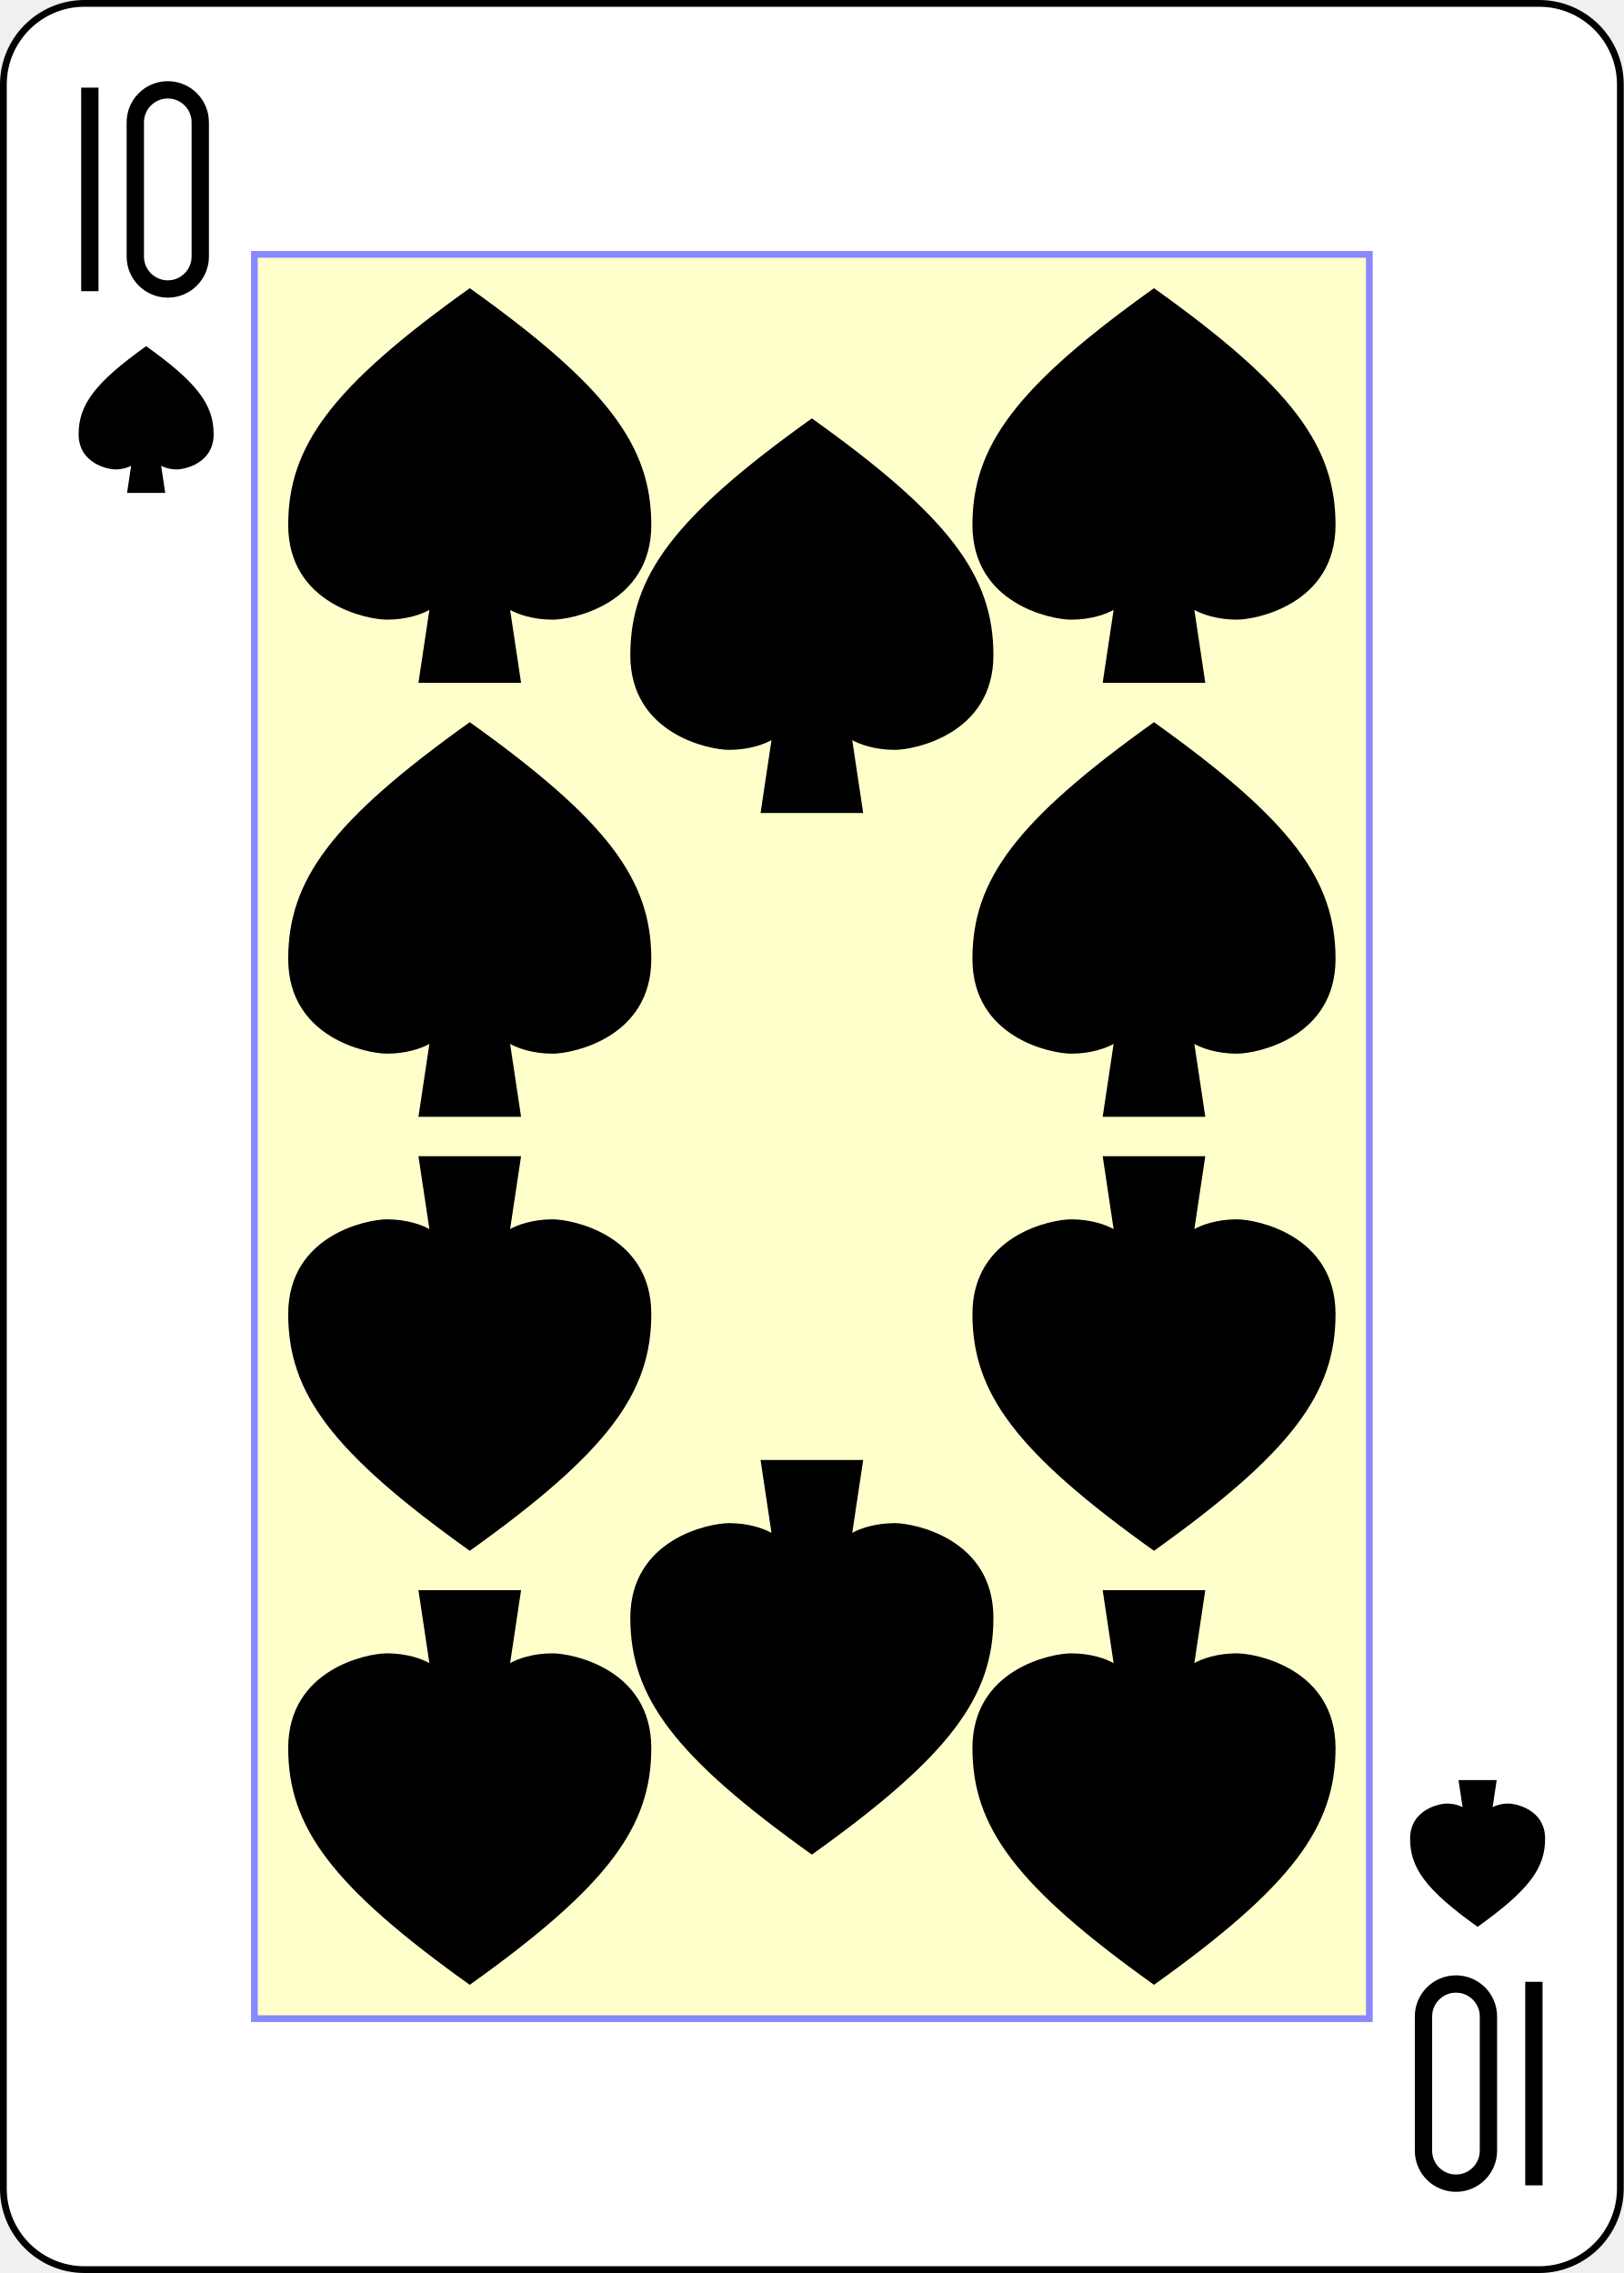
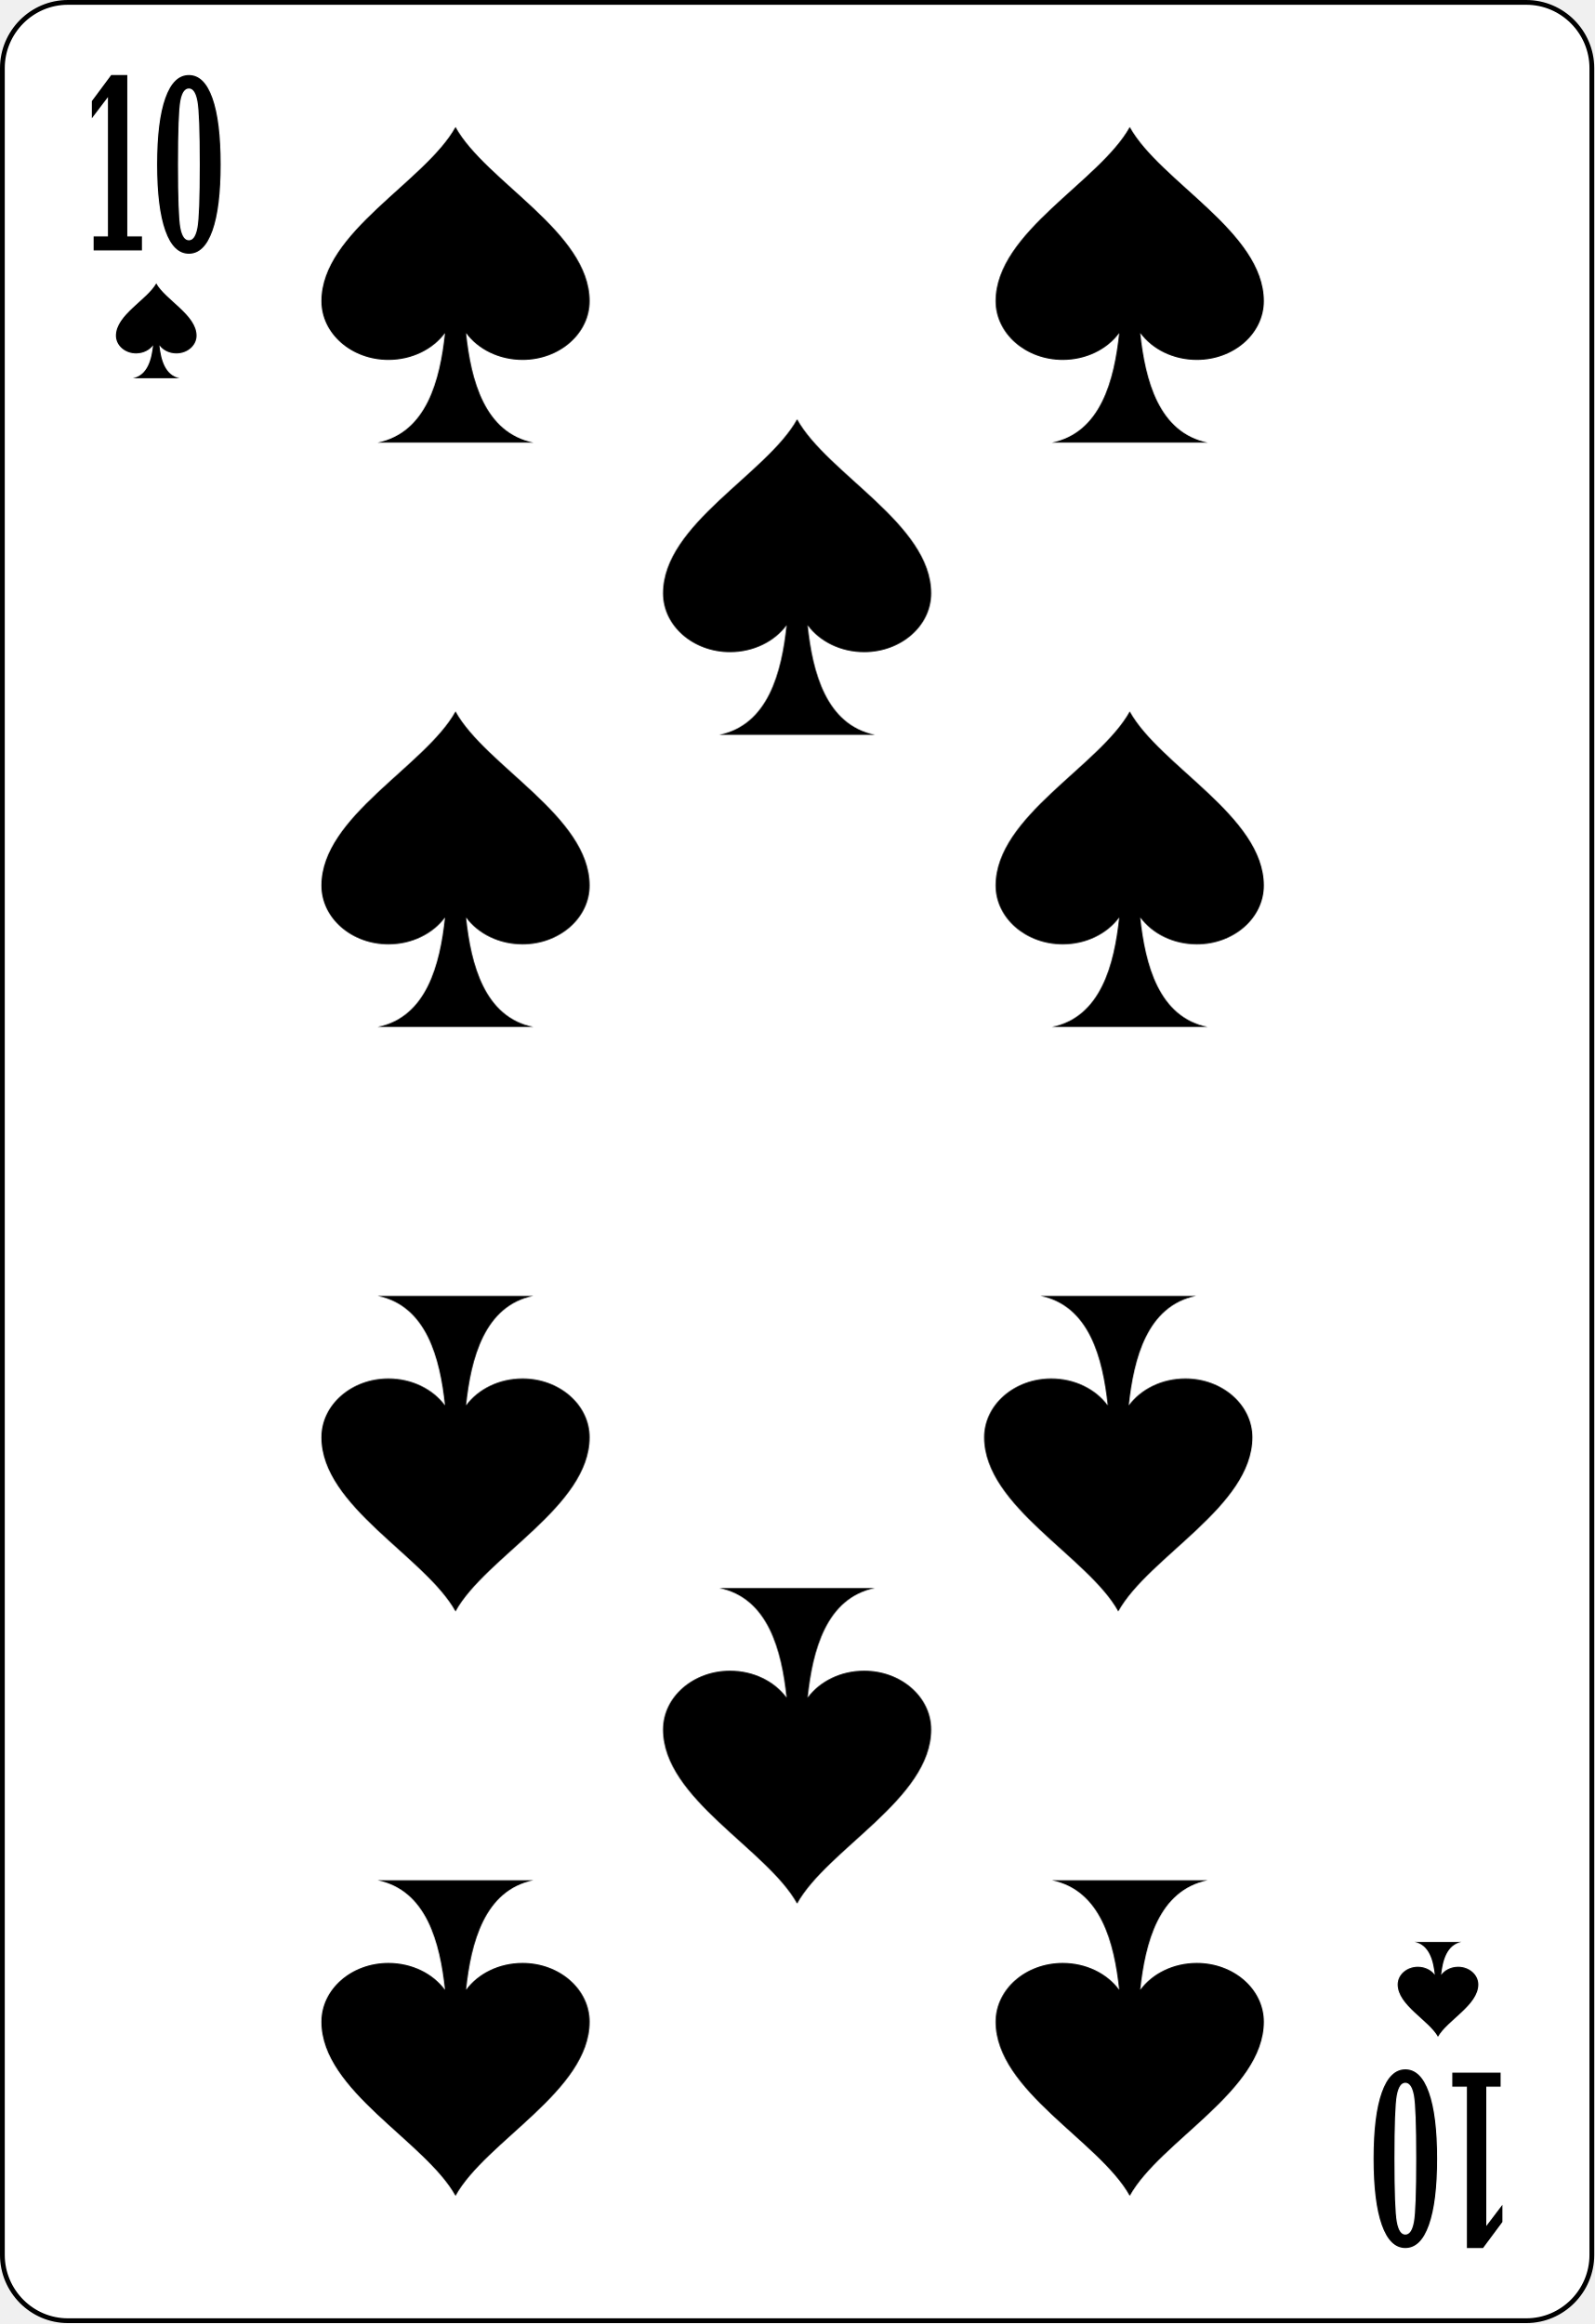
- <svg xmlns="http://www.w3.org/2000/svg" xmlns:xlink="http://www.w3.org/1999/xlink" class="card" face="TS" height="3.5in" preserveAspectRatio="none" viewBox="-120 -168 240 336" width="2.5in">
-   <symbol id="SST" viewBox="-600 -600 1200 1200" preserveAspectRatio="xMinYMid">
-     <path d="M0 -500C350 -250 460 -100 460 100C460 300 260 340 210 340C110 340 55 285 100 300L130 500L-130 500L-100 300C-55 285 -110 340 -210 340C-260 340 -460 300 -460 100C-460 -100 -350 -250 0 -500Z" fill="black" />
-   </symbol>
-   <symbol id="VST" viewBox="-500 -500 1000 1000" preserveAspectRatio="xMinYMid">
-     <path d="M-260 430L-260 -430M-50 0L-50 -310A150 150 0 0 1 250 -310L250 310A150 150 0 0 1 -50 310Z" stroke="black" stroke-width="80" stroke-linecap="square" stroke-miterlimit="1.5" fill="none" />
-   </symbol>
-   <defs>
-     <rect id="XST" width="164.8" height="260.8" x="-82.4" y="-130.4" />
-   </defs>
-   <rect width="239" height="335" x="-119.5" y="-167.5" rx="12" ry="12" fill="white" stroke="black" />
-   <use xlink:href="#XST" stroke="#88f" fill="#FFC" />
-   <use xlink:href="#VST" height="32" x="-114.4" y="-156" />
-   <use xlink:href="#SST" height="26.032" x="-111.416" y="-119" />
-   <use xlink:href="#SST" height="70" x="-85.567" y="-131.234" />
-   <use xlink:href="#SST" height="70" x="15.567" y="-131.234" />
-   <use xlink:href="#SST" height="70" x="-85.567" y="-67.078" />
-   <use xlink:href="#SST" height="70" x="15.567" y="-67.078" />
-   <use xlink:href="#SST" height="70" x="-35" y="-111.987" />
-   <g transform="rotate(180)">
-     <use xlink:href="#VST" height="32" x="-114.4" y="-156" />
-     <use xlink:href="#SST" height="26.032" x="-111.416" y="-119" />
-     <use xlink:href="#SST" height="70" x="-85.567" y="-131.234" />
-     <use xlink:href="#SST" height="70" x="15.567" y="-131.234" />
-     <use xlink:href="#SST" height="70" x="-85.567" y="-67.078" />
-     <use xlink:href="#SST" height="70" x="15.567" y="-67.078" />
-     <use xlink:href="#SST" height="70" x="-35" y="-111.987" />
+ <svg xmlns="http://www.w3.org/2000/svg" xmlns:xlink="http://www.w3.org/1999/xlink" width="208" height="303" viewBox="0 0 167.086 242.667" xml:space="preserve" id="svg2" version="1.0">
+   <defs id="defs88" />
+   <path id="path5" d="M 166.836,235.893 C 166.836,239.685 163.75,242.784 159.966,242.784 L 7.111,242.784 C 3.336,242.784 0.25,239.685 0.25,235.893 L 0.25,6.775 C 0.25,2.988 3.336,-0.116 7.111,-0.116 L 159.966,-0.116 C 163.75,-0.116 166.836,2.988 166.836,6.775 L 166.836,235.893 L 166.836,235.893 z " style="fill:#ffffff;fill-rule:nonzero;stroke:#000000;stroke-width:0.5;stroke-miterlimit:4" />
+   <g style="fill-rule:nonzero;stroke:none;stroke-miterlimit:4" id="g5885" transform="translate(-2.93176,-0.1274412)">
+     <path d="M 12.743,25.999 L 12.743,24.53 L 14.243,24.53 L 14.243,9.932 L 12.556,12.155 L 12.556,10.354 L 14.584,7.624 L 16.274,7.624 L 16.274,24.53 L 17.806,24.53 L 17.806,25.999 L 12.743,25.999 L 12.743,25.999 z " id="path5887" />
+     <path d="M 22.73,26.342 C 21.651,26.342 20.826,25.539 20.254,23.932 C 19.682,22.325 19.396,20.011 19.396,16.989 C 19.396,13.968 19.682,11.652 20.254,10.041 C 20.826,8.429 21.651,7.624 22.73,7.624 C 23.802,7.624 24.623,8.429 25.195,10.041 C 25.767,11.652 26.053,13.968 26.053,16.989 C 26.053,20.011 25.767,22.325 25.195,23.932 C 24.623,25.539 23.802,26.342 22.73,26.342 z M 22.73,24.936 C 23.162,24.936 23.459,24.497 23.621,23.618 C 23.783,22.739 23.865,20.529 23.865,16.989 C 23.865,13.473 23.783,11.268 23.621,10.373 C 23.459,9.478 23.162,9.03 22.73,9.03 C 22.291,9.03 21.99,9.469 21.828,10.348 C 21.665,11.227 21.584,13.441 21.584,16.989 C 21.584,20.529 21.665,22.739 21.828,23.618 C 21.99,24.497 22.291,24.936 22.73,24.936 L 22.73,24.936 z " id="path5889" />
  </g>
+   <g style="fill-rule:nonzero;stroke:none;stroke-miterlimit:4" id="g5891" transform="translate(3.2594,0.2172862)">
+     <path d="M 154.016,216.579 L 154.016,218.048 L 152.516,218.048 L 152.516,232.646 L 154.204,230.423 L 154.204,232.224 L 152.174,234.954 L 150.485,234.954 L 150.485,218.048 L 148.954,218.048 L 148.954,216.579 L 154.016,216.579 L 154.016,216.579 z " id="path5893" />
+     <path d="M 144.028,216.235 C 145.108,216.235 145.934,217.039 146.504,218.646 C 147.077,220.253 147.362,222.567 147.362,225.589 C 147.362,228.61 147.077,230.927 146.504,232.538 C 145.934,234.149 145.108,234.954 144.028,234.954 C 142.958,234.954 142.135,234.149 141.565,232.538 C 140.993,230.927 140.706,228.61 140.706,225.589 C 140.706,222.567 140.993,220.253 141.565,218.646 C 142.135,217.039 142.958,216.235 144.028,216.235 z M 144.028,217.642 C 143.598,217.642 143.301,218.081 143.137,218.96 C 142.975,219.839 142.893,222.049 142.893,225.589 C 142.893,229.104 142.975,231.31 143.137,232.206 C 143.301,233.101 143.598,233.548 144.028,233.548 C 144.467,233.548 144.768,233.108 144.932,232.229 C 145.094,231.351 145.174,229.138 145.174,225.589 C 145.174,222.049 145.094,219.839 144.932,218.96 C 144.768,218.081 144.467,217.642 144.028,217.642 z " id="path5895" />
+   </g>
+   <path style="fill-rule:nonzero;stroke:none;stroke-miterlimit:4" d="M 47.738,12.941 C 44.553,18.672 33.7,23.923 33.68,31.166 C 33.67,34.585 36.826,37.341 40.709,37.341 C 43.182,37.341 45.38,36.231 46.633,34.529 C 46.11,39.454 44.706,44.957 39.579,46.001 L 47.738,46.001 L 55.896,46.001 C 50.77,44.957 49.366,39.454 48.842,34.529 C 50.095,36.231 52.293,37.341 54.767,37.341 C 58.649,37.341 61.805,34.585 61.795,31.166 C 61.775,23.923 50.922,18.672 47.738,12.941 z " id="path2254" />
+   <path id="path2273" d="M 16.372,29.322 C 15.415,31.045 12.156,32.623 12.147,34.8 C 12.147,35.828 13.093,36.656 14.26,36.656 C 15.003,36.656 15.664,36.323 16.04,35.811 C 15.883,37.291 15.461,38.946 13.92,39.26 L 16.372,39.26 L 18.825,39.26 C 17.284,38.946 16.862,37.291 16.704,35.811 C 17.081,36.323 17.742,36.656 18.485,36.656 C 19.652,36.656 20.598,35.828 20.598,34.8 C 20.589,32.623 17.33,31.045 16.372,29.322 z " style="fill-rule:nonzero;stroke:none;stroke-miterlimit:4" />
+   <use x="0" y="0" xlink:href="#path2273" id="use2277" transform="matrix(1,0,0,-1,134.3416,242.3621)" width="167.086" height="242.667" />
+   <use x="0" y="0" xlink:href="#path2254" id="use2207" transform="matrix(1,0,0,-1,70.6704,242.6453)" width="167.086" height="242.667" />
+   <use x="0" y="0" xlink:href="#path2254" id="use2211" transform="matrix(1,0,0,-1,-9.9996478e-7,242.6453)" width="167.086" height="242.667" />
+   <use x="0" y="0" xlink:href="#path2254" id="use2213" transform="matrix(1,0,0,-1,35.80557,212.0281)" width="167.086" height="242.667" />
+   <use x="0" y="0" xlink:href="#path2254" id="use2215" transform="matrix(1,0,0,-1,69.4683,181.4109)" width="167.086" height="242.667" />
+   <use x="0" y="0" xlink:href="#path2254" id="use2217" transform="matrix(1,0,0,-1,-9.9996478e-7,181.4109)" width="167.086" height="242.667" />
+   <use x="0" y="0" xlink:href="#path2254" id="use2219" transform="translate(70.6704,61.23439)" width="167.086" height="242.667" />
+   <use x="0" y="0" xlink:href="#path2254" id="use2221" transform="translate(-9.9996478e-7,61.23439)" width="167.086" height="242.667" />
+   <use x="0" y="0" xlink:href="#path2254" id="use2223" transform="translate(35.80557,30.61719)" width="167.086" height="242.667" />
+   <use x="0" y="0" xlink:href="#path2254" id="use2225" transform="translate(70.6704,-2e-6)" width="167.086" height="242.667" />
</svg>
